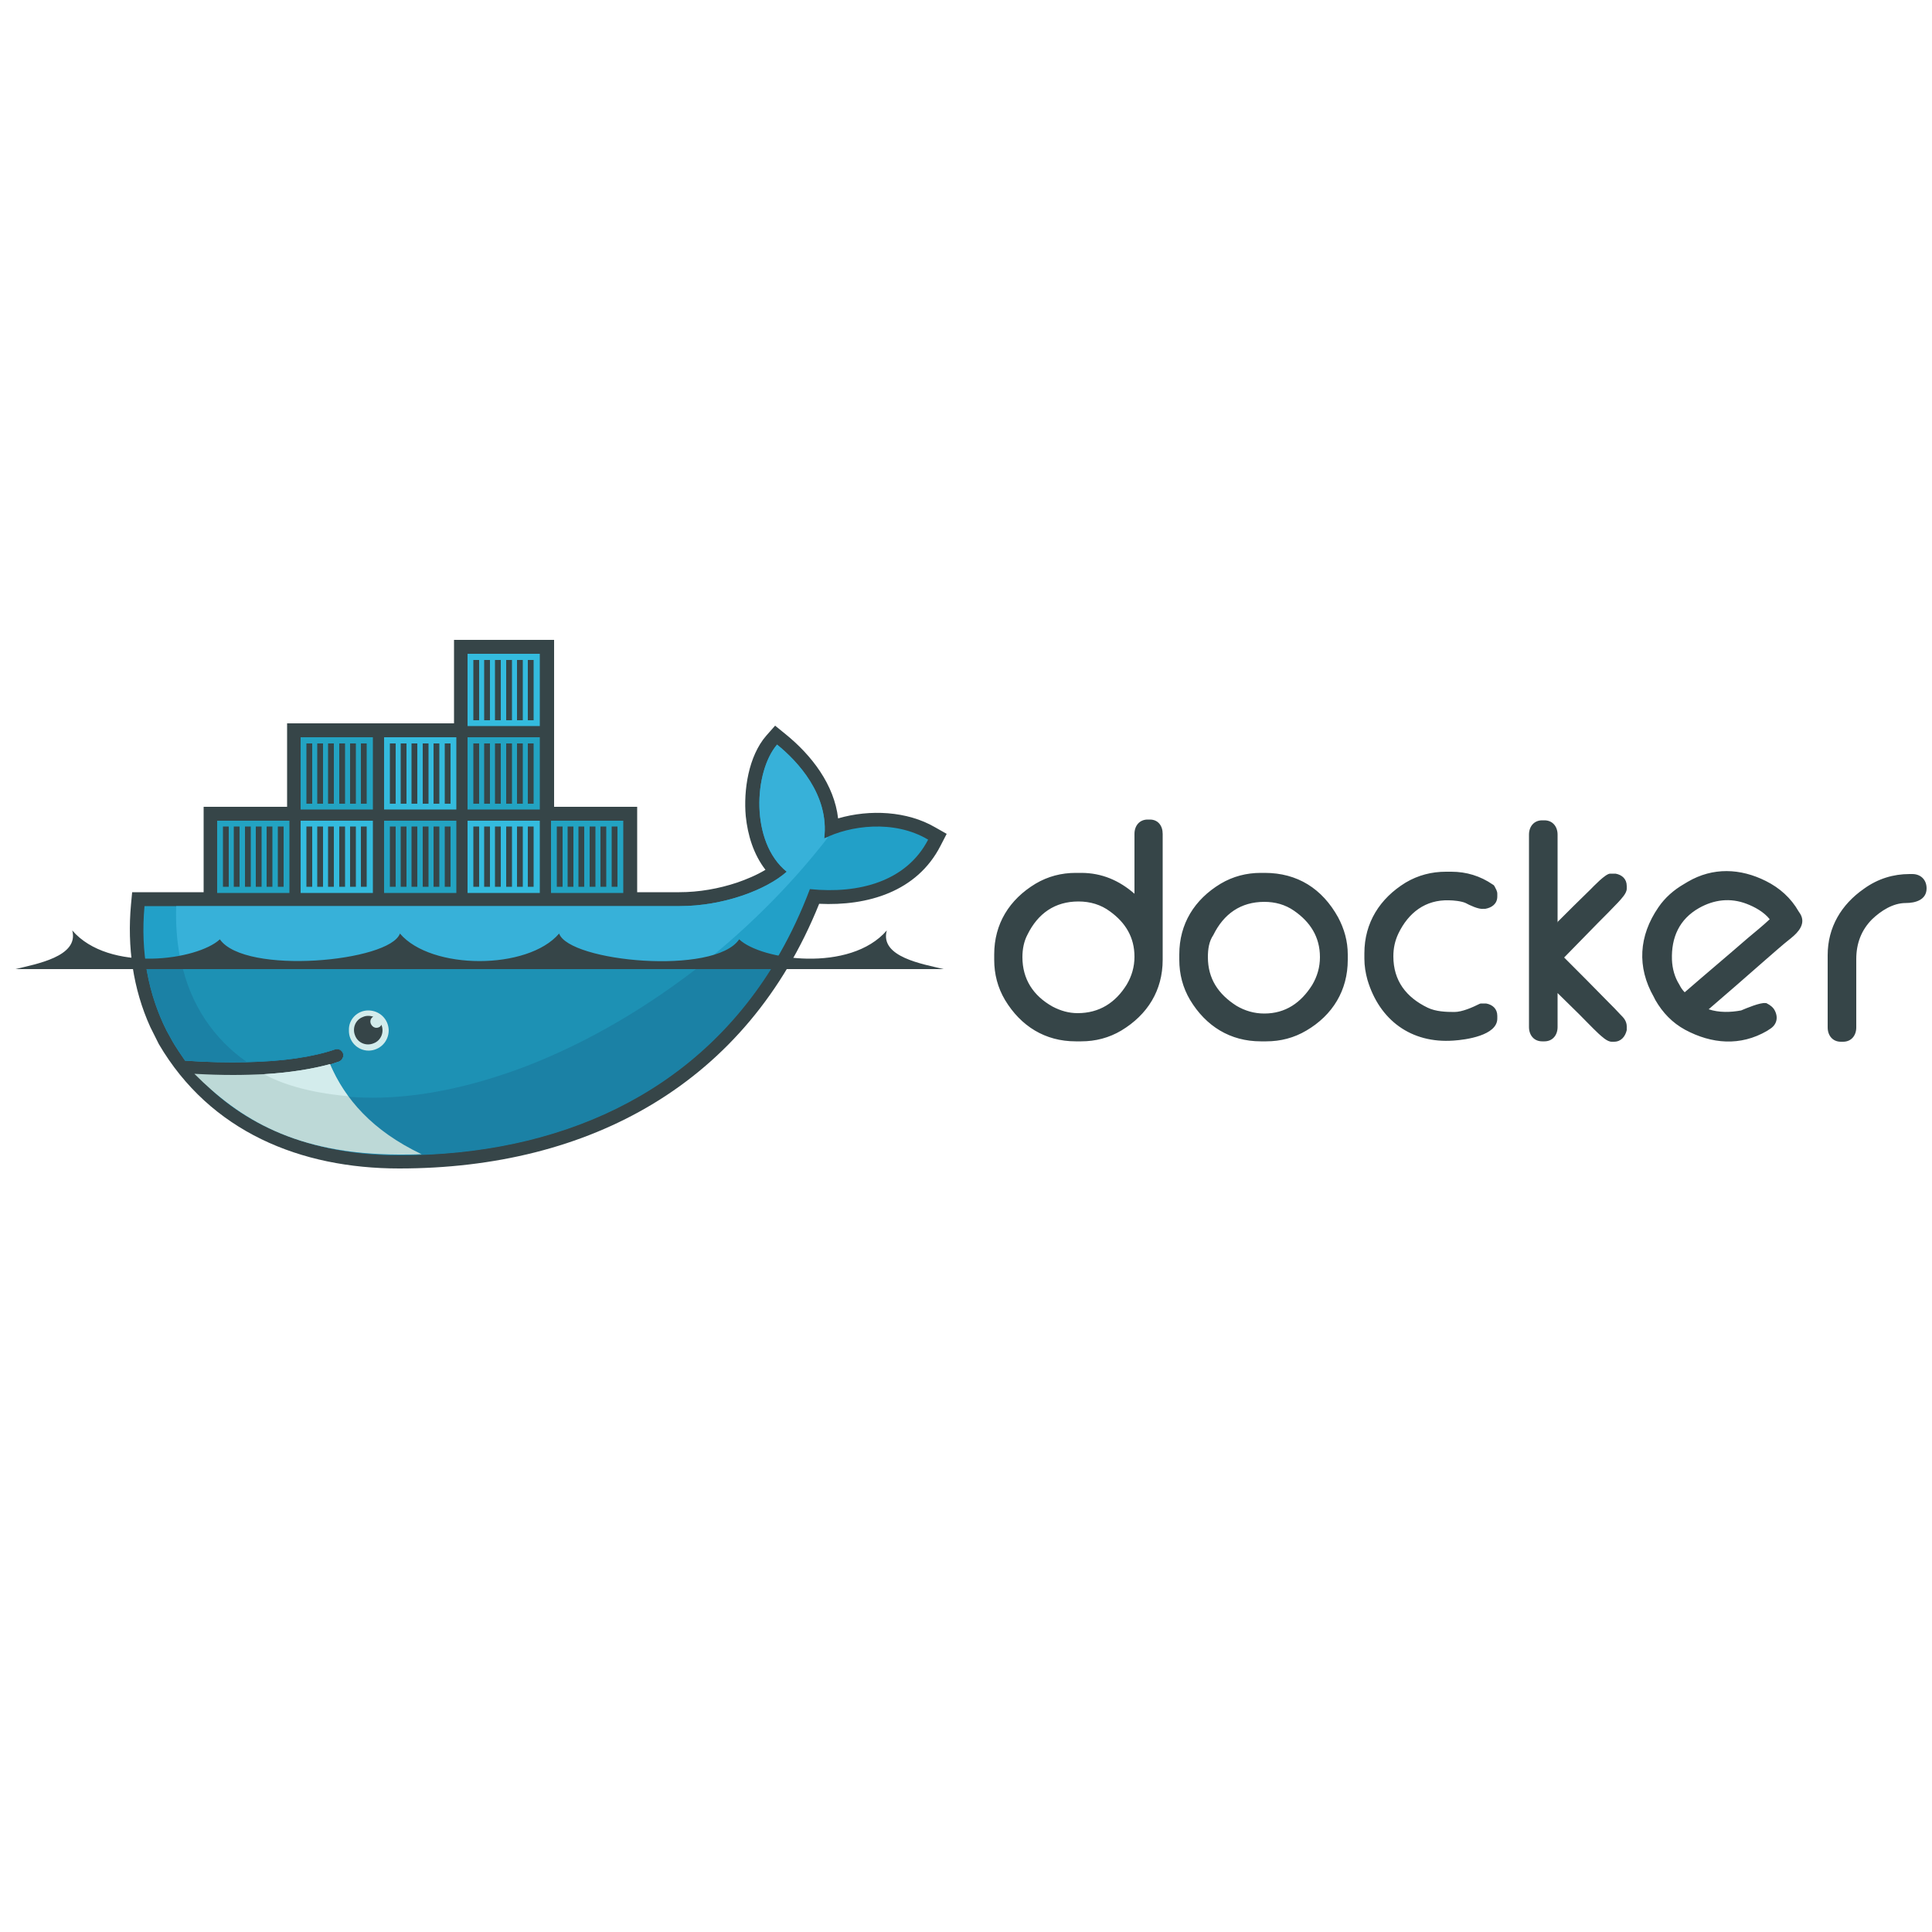
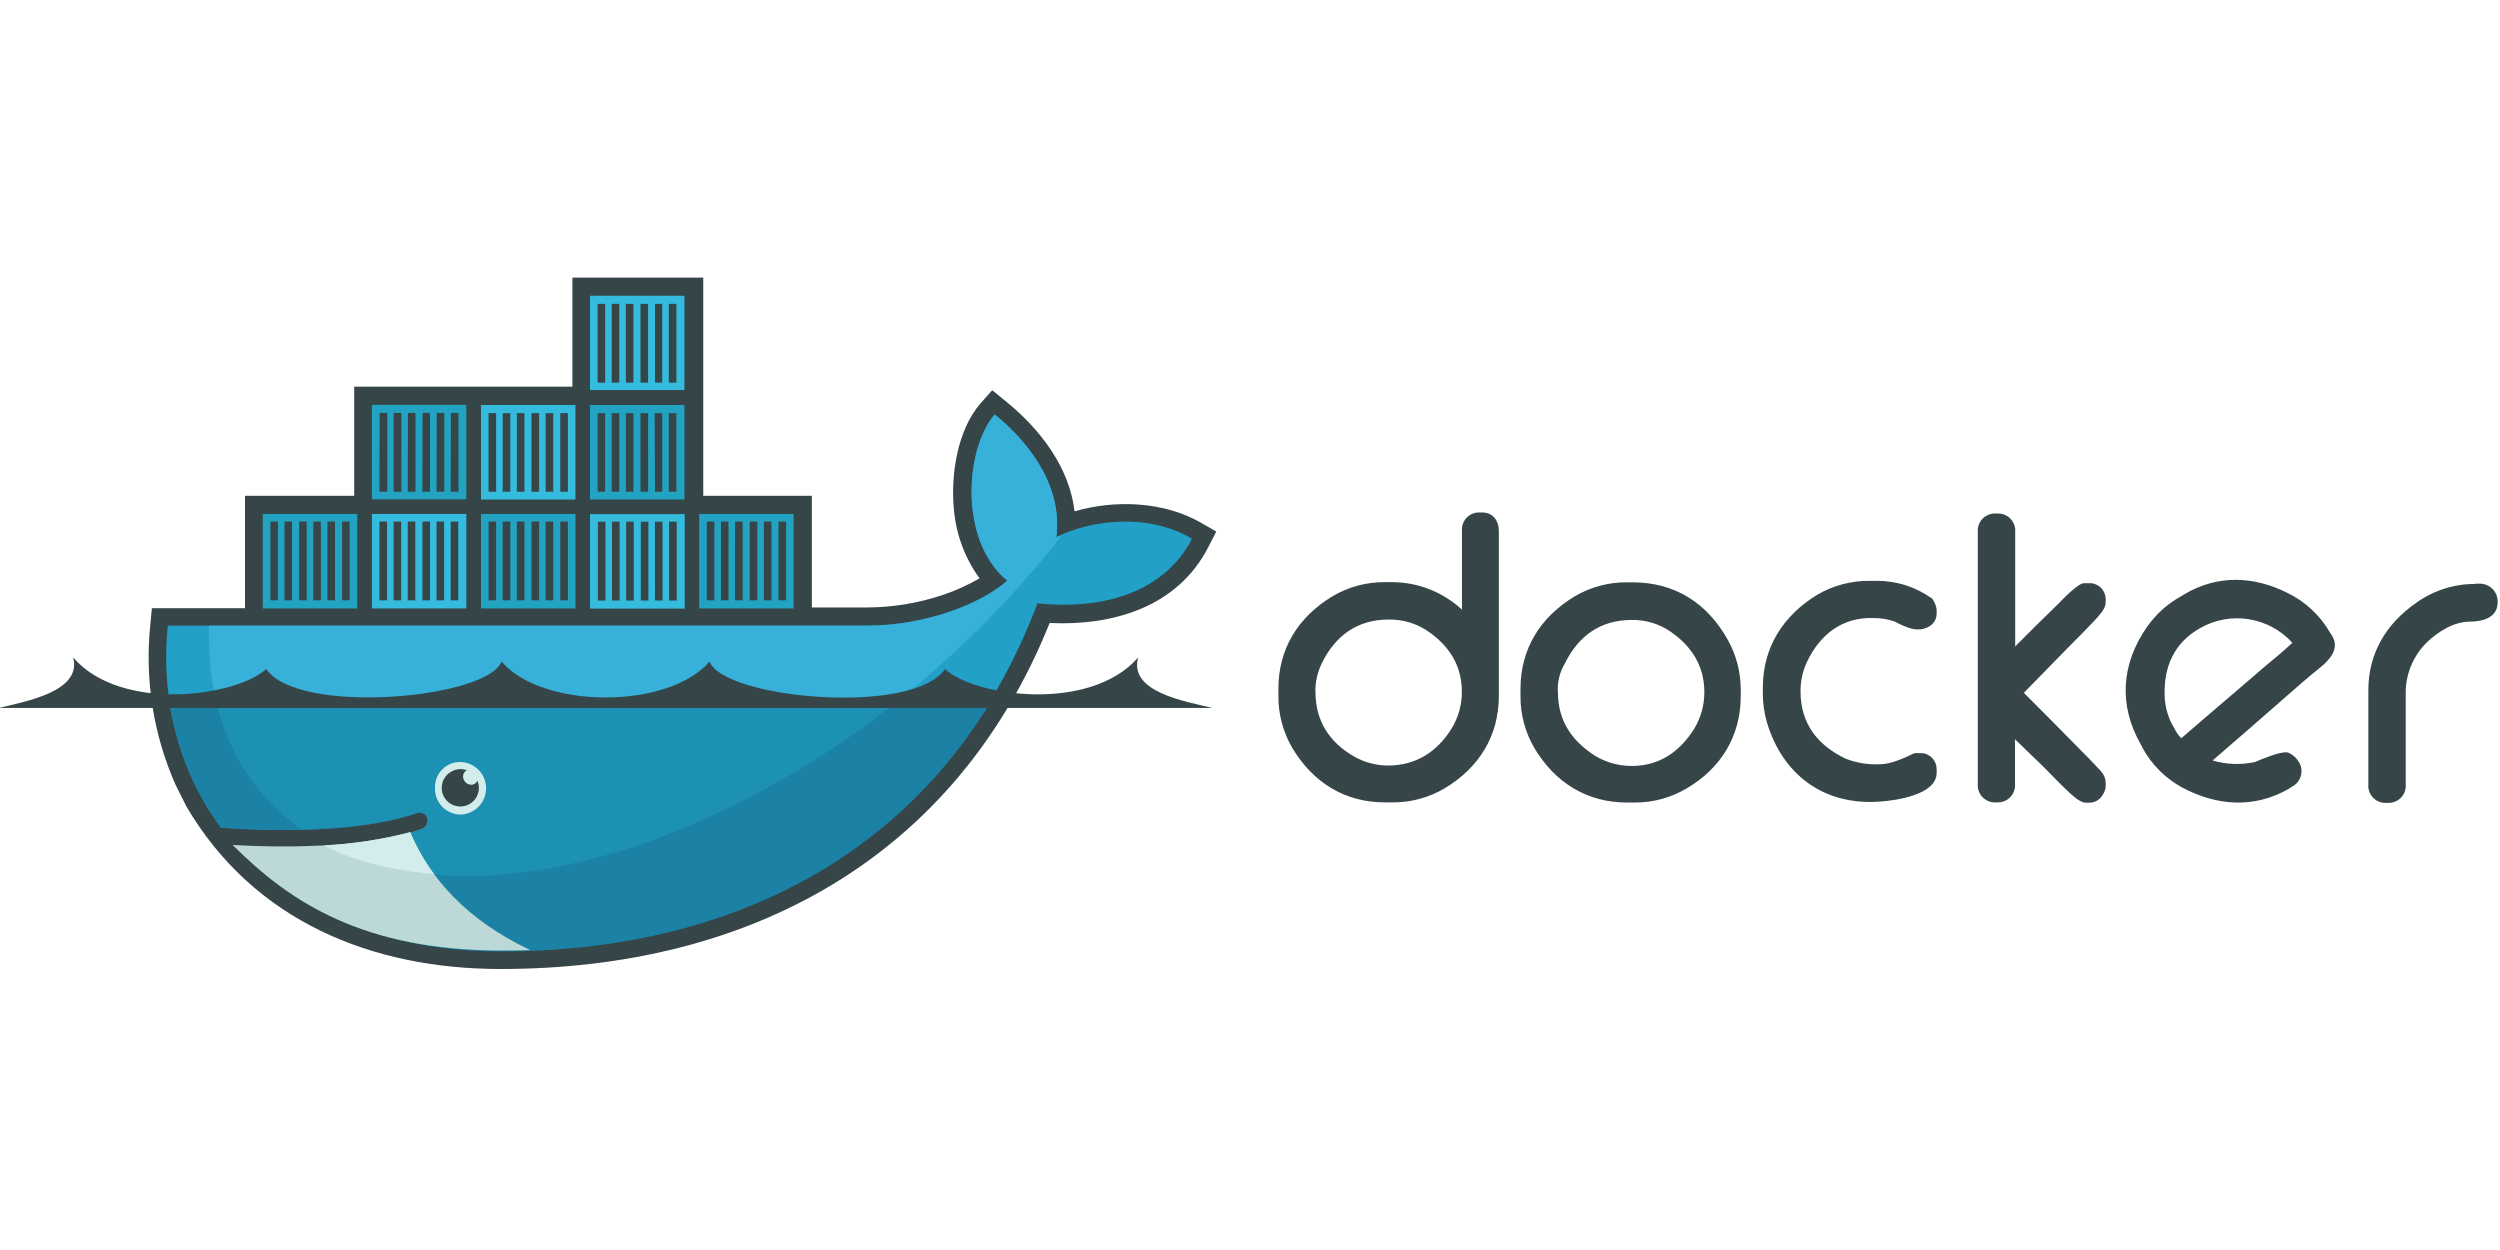
- <svg xmlns="http://www.w3.org/2000/svg" version="1.1" id="Capa_1" x="0px" y="0px" viewBox="0 0 500 500" style="enable-background:new 0 0 500 500;" xml:space="preserve">
-   <style type="text/css">
- 	.st0{fill-rule:evenodd;clip-rule:evenodd;fill:#364548;}
- 	.st1{fill-rule:evenodd;clip-rule:evenodd;fill:#22A0C8;}
- 	.st2{fill-rule:evenodd;clip-rule:evenodd;fill:#37B1D9;}
- 	.st3{fill-rule:evenodd;clip-rule:evenodd;fill:#1B81A5;}
- 	.st4{fill-rule:evenodd;clip-rule:evenodd;fill:#1D91B4;}
- 	.st5{fill-rule:evenodd;clip-rule:evenodd;fill:#23A3C2;}
- 	.st6{fill-rule:evenodd;clip-rule:evenodd;fill:#34BBDE;}
- 	.st7{fill-rule:evenodd;clip-rule:evenodd;fill:#D3ECEC;}
- 	.st8{fill-rule:evenodd;clip-rule:evenodd;fill:#BDD9D7;}
- </style>
-   <g>
-     <path class="st0" d="M293.6,231.3v-15.5c0-2.1,1.3-3.7,3.4-3.7h0.6c2.1,0,3.3,1.6,3.3,3.7v32.6c0,7.9-3.9,14.2-10.7,18.3   c-3.2,1.9-6.7,2.8-10.4,2.8h-1.4c-7.9,0-14.2-3.9-18.3-10.7c-1.9-3.2-2.8-6.7-2.8-10.4V247c0-7.9,3.9-14.2,10.7-18.3   c3.2-1.9,6.7-2.8,10.4-2.8h1.4C285.2,225.9,289.7,227.9,293.6,231.3L293.6,231.3z M264.6,247.7c0,5.7,2.8,10,7.8,12.8   c2.1,1.1,4.2,1.7,6.5,1.7c5.6,0,9.8-2.7,12.7-7.4c1.3-2.2,2-4.6,2-7.2c0-5-2.3-8.8-6.3-11.7c-2.4-1.8-5.2-2.6-8.2-2.6   c-6.1,0-10.5,3.1-13.2,8.6C265,243.6,264.6,245.6,264.6,247.7L264.6,247.7z M326.3,225.9h1c8.5,0,14.9,4.1,19,11.5   c1.6,3,2.5,6.2,2.5,9.6v1.4c0,7.9-3.9,14.3-10.7,18.3c-3.2,1.9-6.7,2.8-10.4,2.8h-1.4c-7.9,0-14.2-3.9-18.3-10.7   c-1.9-3.2-2.8-6.7-2.8-10.4V247c0-7.9,3.9-14.2,10.7-18.3C319.1,226.8,322.6,225.9,326.3,225.9L326.3,225.9z M312.6,247.7   c0,5.6,2.7,9.6,7.4,12.6c2.2,1.3,4.6,2,7.2,2c5.5,0,9.5-2.8,12.4-7.4c1.3-2.2,2-4.6,2-7.2c0-5.2-2.5-9.1-6.7-12   c-2.3-1.6-4.9-2.3-7.7-2.3c-6.1,0-10.5,3.1-13.2,8.6C312.9,243.6,312.6,245.6,312.6,247.7L312.6,247.7z M379.3,233.7   c-1.1-0.5-3.2-0.7-4.3-0.7c-6.1-0.2-10.5,3.2-13.1,8.6c-0.9,1.9-1.3,3.8-1.3,5.9c0,6.3,3.3,10.6,8.9,13.3c2.1,1,4.7,1.1,6.9,1.1   c2,0,4.7-1.2,6.5-2.1l0.3-0.1h1.3l0.1,0c1.7,0.3,2.9,1.4,2.9,3.2v0.7c0,4.4-8.2,5.5-11.3,5.7c-11,0.8-19.2-5.3-22.3-15.7   c-0.5-1.8-0.8-3.6-0.8-5.5v-1.4c0-7.9,4-14.2,10.7-18.3c3.2-1.9,6.7-2.8,10.4-2.8h1.4c3.9,0,7.5,1.1,10.7,3.3l0.3,0.2l0.2,0.3   c0.3,0.6,0.7,1.2,0.7,1.9v0.7c0,1.9-1.4,2.9-3.1,3.2l-0.1,0h-0.4C382.7,235.4,380.2,234.2,379.3,233.7L379.3,233.7z M403,238.7   c2.9-2.9,5.7-5.7,8.6-8.5c0.8-0.8,3.9-4.1,5.1-4.1h1.3l0.1,0c1.7,0.3,2.9,1.4,2.9,3.2v0.7c0,1.2-1.4,2.6-2.2,3.5   c-1.7,1.8-3.4,3.5-5.2,5.3l-8.8,9c3.8,3.8,7.6,7.6,11.4,11.5c1.1,1.1,2.1,2.1,3.1,3.2c0.4,0.4,0.9,0.9,1.2,1.4   c0.3,0.5,0.5,1.1,0.5,1.7v0.8l0,0.2c-0.4,1.7-1.5,3-3.3,3h-0.6c-1.2,0-2.6-1.4-3.4-2.1c-1.7-1.6-3.3-3.3-5-5l-5.6-5.5v8.8   c0,2.1-1.3,3.7-3.4,3.7h-0.6c-2.1,0-3.4-1.6-3.4-3.7V216c0-2.1,1.3-3.7,3.4-3.7h0.6c2.1,0,3.4,1.6,3.4,3.7V238.7L403,238.7z    M494.2,226.2h0.7c2.2,0,3.7,1.5,3.7,3.7c0,3-2.9,3.8-5.4,3.8c-3.3,0-6.4,2-8.7,4.2c-2.8,2.8-4.1,6.3-4.1,10.3v17.7   c0,2.1-1.3,3.7-3.4,3.7h-0.6c-2.1,0-3.4-1.6-3.4-3.7v-18.7c0-7.2,3.5-13.1,9.4-17.2C486,227.4,490,226.2,494.2,226.2L494.2,226.2z    M442.2,261.2c2.7,0.9,5.7,0.8,8.4,0.3c1.4-0.6,5-2.1,6.3-1.9l0.2,0l0.2,0.1c0.8,0.4,1.6,1,2,1.8c1,1.9,0.5,3.8-1.4,4.9l-0.6,0.4   c-6.9,4-14.3,3.4-21.2-0.3c-3.3-1.8-5.8-4.4-7.7-7.7l-0.4-0.8c-4.4-7.7-3.9-15.8,1.2-23.2c1.7-2.5,4-4.5,6.6-6l1-0.6   c6.5-3.8,13.6-3.5,20.2-0.2c3.6,1.8,6.5,4.4,8.5,7.9l0.4,0.6c1.5,2.5-0.4,4.7-2.4,6.3c-2.3,1.8-4.6,3.9-6.7,5.7   C451.9,252.8,447.1,257,442.2,261.2L442.2,261.2z M436,256.8c5.4-4.7,10.9-9.3,16.3-14c1.9-1.6,3.9-3.2,5.7-4.9   c-1.5-1.9-3.9-3.2-6-4c-4.2-1.6-8.4-1.1-12.3,1.1c-5.1,2.9-7.2,7.6-7,13.4c0.1,2.3,0.7,4.5,1.9,6.4   C435,255.6,435.4,256.2,436,256.8z M143.3,208.8h21.6v22.1h10.9c5.1,0,10.2-0.9,15-2.5c2.3-0.8,5-1.9,7.3-3.3   c-3.1-4-4.6-9-5.1-13.9c-0.6-6.7,0.7-15.5,5.3-20.8l2.3-2.6l2.7,2.2c6.8,5.5,12.6,13.1,13.6,21.8c8.2-2.4,17.9-1.9,25.1,2.3l3,1.7   l-1.6,3.1c-6.1,11.9-18.9,15.6-31.4,15c-18.7,46.5-59.4,68.5-108.7,68.5c-25.5,0-48.9-9.5-62.2-32.2l-0.2-0.4l-2-4   c-4.5-9.9-6-20.8-5-31.7l0.3-3.2h18.5v-22.1h21.6v-21.6h43.2v-21.6h25.9V208.8" />
-     <path class="st1" d="M213.3,217c1.4-11.3-7-20.1-12.2-24.3c-6,7-7,25.2,2.5,32.9c-5.3,4.7-16.4,8.9-27.7,8.9H37.4   c-1.1,11.9,1,22.8,5.7,32.2l1.6,2.9c1,1.7,2.1,3.3,3.2,4.9c5.7,0.4,10.9,0.5,15.8,0.4l0,0c9.5-0.2,17.1-1.3,23-3.3   c0.9-0.3,1.8,0.2,2.1,1.1c0.2,0.9-0.2,1.7-1,2.1c-0.8,0.3-1.6,0.5-2.4,0.8l0,0c-4.6,1.3-9.5,2.2-15.9,2.6c0.4,0-0.4,0-0.4,0   c-0.2,0-0.5,0-0.7,0c-2.5,0.1-5.2,0.2-8,0.2c-3,0-6,0-9.3-0.2l-0.1,0c11.6,13,29.5,20.7,52.2,20.7c47.8,0,88.4-21.2,106.4-68.8   c12.7,1.3,25-2,30.6-12.8C231.3,212,219.8,213.7,213.3,217" />
-     <path class="st2" d="M213.3,217c1.4-11.3-7-20.1-12.2-24.3c-6,7-7,25.2,2.5,32.9c-5.3,4.7-16.4,8.9-27.7,8.9H45.6   c-0.6,18.2,6.2,32,18.1,40.3l0,0c9.5-0.2,17.1-1.3,23-3.3c0.9-0.3,1.8,0.2,2.1,1.1c0.2,0.9-0.2,1.7-1,2.1c-0.8,0.3-1.6,0.5-2.4,0.8   l0,0c-4.6,1.3-9.9,2.3-16.3,2.7l-0.1-0.1c16.3,8.4,39.9,8.3,67-2.1c30.4-11.6,58.6-33.9,78.3-59.3   C213.8,216.7,213.5,216.9,213.3,217" />
-     <path class="st3" d="M37.6,248.9c0.9,6.3,2.7,12.3,5.5,17.8l1.6,2.9c1,1.7,2.1,3.3,3.2,4.9c5.7,0.4,10.9,0.5,15.8,0.4   c9.5-0.2,17.1-1.3,23-3.3c0.9-0.3,1.8,0.2,2.1,1.1c0.2,0.9-0.2,1.7-1,2.1c-0.8,0.3-1.6,0.5-2.4,0.8l0,0c-4.6,1.3-9.9,2.2-16.3,2.6   c-0.2,0-0.6,0-0.8,0c-2.5,0.1-5.2,0.2-7.9,0.2c-3,0-6.1,0-9.4-0.2c11.6,13,29.7,20.8,52.3,20.8c41,0,76.6-15.6,97.3-49.9   L37.6,248.9" />
-     <path class="st4" d="M46.9,248.9c2.4,11.2,8.4,19.9,16.9,25.9c9.5-0.2,17.1-1.3,23-3.3c0.9-0.3,1.8,0.2,2.1,1.1   c0.2,0.9-0.2,1.7-1,2.1c-0.8,0.3-1.6,0.5-2.4,0.8l0,0c-4.6,1.3-10,2.2-16.4,2.6c16.3,8.4,39.8,8.2,66.9-2.1   c16.4-6.3,32.1-15.7,46.3-26.9L46.9,248.9" />
-     <path class="st5" d="M56.2,212.4h18.7v18.7H56.2V212.4z M57.7,213.9h1.5v15.6h-1.5V213.9z M60.5,213.9H62v15.6h-1.5V213.9   L60.5,213.9z M63.4,213.9h1.5v15.6h-1.5V213.9z M66.2,213.9h1.5v15.6h-1.5V213.9z M69,213.9h1.5v15.6H69V213.9L69,213.9z    M71.9,213.9h1.5v15.6h-1.5V213.9z M77.8,190.8h18.7v18.7H77.8V190.8L77.8,190.8z M79.3,192.4h1.5V208h-1.5V192.4z M82.1,192.4h1.5   V208h-1.5V192.4L82.1,192.4z M84.9,192.4h1.5V208h-1.5V192.4z M87.8,192.4h1.5V208h-1.5V192.4z M90.6,192.4h1.5V208h-1.5V192.4z    M93.4,192.4h1.5V208h-1.5V192.4z" />
-     <path class="st6" d="M77.8,212.4h18.7v18.7H77.8V212.4L77.8,212.4z M79.3,213.9h1.5v15.6h-1.5V213.9z M82.1,213.9h1.5v15.6h-1.5   V213.9L82.1,213.9z M84.9,213.9h1.5v15.6h-1.5V213.9z M87.8,213.9h1.5v15.6h-1.5V213.9z M90.6,213.9h1.5v15.6h-1.5V213.9z    M93.4,213.9h1.5v15.6h-1.5V213.9z" />
-     <path class="st5" d="M99.4,212.4h18.7v18.7H99.4V212.4z M100.9,213.9h1.5v15.6h-1.5V213.9z M103.7,213.9h1.5v15.6h-1.5V213.9z    M106.5,213.9h1.5v15.6h-1.5V213.9z M109.4,213.9h1.5v15.6h-1.5V213.9z M112.2,213.9h1.5v15.6h-1.5V213.9z M115.1,213.9h1.5v15.6   h-1.5V213.9z" />
-     <path class="st6" d="M99.4,190.8h18.7v18.7H99.4V190.8z M100.9,192.4h1.5V208h-1.5V192.4z M103.7,192.4h1.5V208h-1.5V192.4z    M106.5,192.4h1.5V208h-1.5V192.4z M109.4,192.4h1.5V208h-1.5V192.4z M112.2,192.4h1.5V208h-1.5V192.4z M115.1,192.4h1.5V208h-1.5   V192.4z M121,212.4h18.7v18.7H121L121,212.4L121,212.4z M122.5,213.9h1.5v15.6h-1.5V213.9z M125.3,213.9h1.5v15.6h-1.5V213.9z    M128.1,213.9h1.5v15.6h-1.5V213.9z M131,213.9h1.5v15.6H131V213.9z M133.8,213.9h1.5v15.6h-1.5V213.9z M136.6,213.9h1.5v15.6h-1.5   V213.9z" />
-     <path class="st5" d="M121,190.8h18.7v18.7H121L121,190.8L121,190.8z M122.5,192.4h1.5V208h-1.5V192.4z M125.3,192.4h1.5V208h-1.5   V192.4z M128.1,192.4h1.5V208h-1.5V192.4z M131,192.4h1.5V208H131V192.4z M133.8,192.4h1.5V208h-1.5V192.4z M136.6,192.4h1.5V208   h-1.5V192.4z" />
-     <path class="st6" d="M121,169.2h18.7v18.7H121L121,169.2L121,169.2z M122.5,170.8h1.5v15.6h-1.5V170.8L122.5,170.8z M125.3,170.8   h1.5v15.6h-1.5V170.8L125.3,170.8z M128.1,170.8h1.5v15.6h-1.5V170.8L128.1,170.8z M131,170.8h1.5v15.6H131V170.8L131,170.8z    M133.8,170.8h1.5v15.6h-1.5V170.8L133.8,170.8z M136.6,170.8h1.5v15.6h-1.5V170.8L136.6,170.8z" />
-     <path class="st5" d="M142.6,212.4h18.7v18.7h-18.7V212.4z M144.1,213.9h1.5v15.6h-1.5V213.9L144.1,213.9z M146.9,213.9h1.5v15.6   h-1.5V213.9L146.9,213.9z M149.7,213.9h1.5v15.6h-1.5V213.9z M152.6,213.9h1.5v15.6h-1.5V213.9z M155.4,213.9h1.5v15.6h-1.5V213.9z    M158.3,213.9h1.5v15.6h-1.5V213.9z" />
-     <path class="st7" d="M95.3,261.5c2.9,0,5.2,2.2,5.3,5.1c0,2.9-2.2,5.2-5.1,5.3c0,0-0.1,0-0.1,0c-2.9,0-5.2-2.4-5.1-5.3   C90.2,263.8,92.5,261.5,95.3,261.5" />
-     <path class="st0" d="M95.3,262.9c0.5,0,0.9,0.1,1.3,0.2c-0.7,0.4-1,1.3-0.5,2.1c0.3,0.5,0.8,0.8,1.3,0.8c0.6,0,1.1-0.3,1.3-0.8   c0.8,1.9-0.1,4.1-2,4.8c-1.9,0.8-4.1-0.1-4.8-2c-0.8-1.9,0.1-4.1,2-4.8C94.3,263,94.8,262.9,95.3,262.9 M4,250.8h240.2   c-5.3-1.3-16.6-3.1-14.7-10c-9.5,11-32.5,7.7-38.2,2.3c-6.4,9.4-44,5.8-46.6-1.5c-8.1,9.5-33.1,9.5-41.2,0   c-2.6,7.3-40.1,10.8-46.6,1.5c-5.8,5.4-28.7,8.7-38.2-2.3C20.5,247.6,9.2,249.5,4,250.8" />
-     <path class="st8" d="M109.1,298.7c-12.8-6.1-19.8-14.3-23.7-23.3c-4.8,1.3-10.5,2.2-17.1,2.6c-2.5,0.1-5.1,0.2-7.9,0.2   c-3.2,0-6.5-0.1-10.1-0.3c11.7,11.7,26.2,20.8,52.9,20.9C105.1,298.8,107.1,298.8,109.1,298.7" />
-     <path class="st7" d="M90.1,283.7c-1.8-2.4-3.5-5.4-4.7-8.3c-4.8,1.3-10.5,2.2-17.1,2.6C72.8,280.4,79.3,282.7,90.1,283.7" />
-   </g>
+ <svg xmlns="http://www.w3.org/2000/svg" id="Layer_1" data-name="Layer 1" viewBox="0 0 500 250">
+   <defs>
+     <style>.cls-1{fill:#364548;}.cls-1,.cls-2,.cls-3,.cls-4,.cls-5,.cls-6,.cls-7,.cls-8,.cls-9{fill-rule:evenodd;}.cls-2{fill:#22a0c8;}.cls-3{fill:#37b1d9;}.cls-4{fill:#1b81a5;}.cls-5{fill:#1d91b4;}.cls-6{fill:#23a3c2;}.cls-7{fill:#34bbde;}.cls-8{fill:#d3ecec;}.cls-9{fill:#bdd9d7;}</style>
+   </defs>
+   <path class="cls-1" d="M292.39,121.89V106.23a3.43,3.43,0,0,1,3.44-3.74h.6c2.13,0,3.34,1.62,3.34,3.74v32.94c0,8-3.94,14.34-10.81,18.48a20.25,20.25,0,0,1-10.51,2.83H277c-8,0-14.35-3.94-18.49-10.81a20.24,20.24,0,0,1-2.83-10.5v-1.42c0-8,3.94-14.34,10.81-18.49A20.25,20.25,0,0,1,277,116.43h1.41a20.63,20.63,0,0,1,13.94,5.46ZM263.1,138.46c0,5.76,2.82,10.1,7.88,12.93a13.84,13.84,0,0,0,6.56,1.72c5.66,0,9.9-2.73,12.83-7.48a14,14,0,0,0,2-7.27c0-5.05-2.32-8.89-6.36-11.82a13.5,13.5,0,0,0-8.29-2.63c-6.16,0-10.6,3.13-13.33,8.69a12.5,12.5,0,0,0-1.31,5.86Zm62.33-22h1c8.59,0,15.05,4.15,19.19,11.62a20.39,20.39,0,0,1,2.53,9.7v1.42c0,8-3.94,14.44-10.81,18.48a20.25,20.25,0,0,1-10.51,2.83h-1.41c-8,0-14.35-3.94-18.49-10.81a20.24,20.24,0,0,1-2.83-10.5v-1.42c0-8,3.94-14.34,10.81-18.49a20.28,20.28,0,0,1,10.51-2.83Zm-13.84,22c0,5.66,2.73,9.7,7.47,12.73a14.15,14.15,0,0,0,7.28,2c5.56,0,9.6-2.83,12.53-7.48a14.09,14.09,0,0,0,2-7.27c0-5.25-2.53-9.19-6.77-12.12a13.29,13.29,0,0,0-7.78-2.33c-6.16,0-10.61,3.13-13.34,8.69a10,10,0,0,0-1.41,5.76ZM379,124.32a12.9,12.9,0,0,0-4.34-.71c-6.16-.2-10.61,3.23-13.23,8.69a13.51,13.51,0,0,0-1.32,6c0,6.36,3.34,10.71,9,13.43a16.58,16.58,0,0,0,7,1.11c2,0,4.75-1.21,6.57-2.12l.3-.1h1.42a3.21,3.21,0,0,1,2.93,3.23v.71c0,4.45-8.29,5.56-11.42,5.76-11.11.81-19.4-5.35-22.53-15.86a20.76,20.76,0,0,1-.81-5.56v-1.41c0-8,4.05-14.35,10.81-18.49a20.28,20.28,0,0,1,10.51-2.83h1.42a18.69,18.69,0,0,1,10.81,3.34l.3.2.2.3a4.48,4.48,0,0,1,.71,1.92v.71c0,1.92-1.42,2.93-3.13,3.23h-.51c-1.21.2-3.74-1-4.65-1.51Zm23.95,5.05c2.93-2.93,5.76-5.76,8.69-8.59.8-.81,3.94-4.14,5.15-4.14h1.41a3.19,3.19,0,0,1,2.93,3.23v.71c0,1.21-1.41,2.62-2.22,3.53-1.72,1.82-3.44,3.54-5.25,5.36l-8.89,9.09c3.83,3.84,7.67,7.68,11.51,11.62,1.11,1.11,2.12,2.12,3.13,3.23a8,8,0,0,1,1.22,1.42,3.41,3.41,0,0,1,.5,1.71v1c-.4,1.72-1.51,3-3.33,3h-.61c-1.21,0-2.62-1.41-3.43-2.12-1.72-1.61-3.34-3.33-5.05-5.05L403,147.85v8.89a3.43,3.43,0,0,1-3.44,3.74H399a3.43,3.43,0,0,1-3.44-3.74V106.43A3.43,3.43,0,0,1,399,102.7h.6a3.43,3.43,0,0,1,3.44,3.73v22.94Zm92.13-12.63h.71a3.55,3.55,0,0,1,3.74,3.74c0,3-2.93,3.84-5.46,3.84-3.33,0-6.46,2-8.79,4.24a14.19,14.19,0,0,0-4.14,10.4v17.89a3.42,3.42,0,0,1-3.43,3.73h-.61a3.42,3.42,0,0,1-3.43-3.73V138c0-7.27,3.53-13.23,9.49-17.37a20,20,0,0,1,11.92-3.84ZM442.52,152.1a17.22,17.22,0,0,0,8.49.3c1.41-.61,5.05-2.12,6.36-1.92h.2l.21.1a4.52,4.52,0,0,1,2,1.82,3.48,3.48,0,0,1-1.42,4.95l-.6.41c-7,4-14.45,3.43-21.42-.31a19.8,19.8,0,0,1-7.78-7.78l-.41-.81c-4.44-7.77-3.94-16,1.22-23.43a20.16,20.16,0,0,1,6.66-6.07l1-.6c6.57-3.84,13.74-3.54,20.41-.2a19.78,19.78,0,0,1,8.59,8l.4.6c1.52,2.53-.4,4.75-2.42,6.37-2.32,1.82-4.65,3.94-6.77,5.76-4.95,4.34-9.8,8.58-14.75,12.83Zm-6.26-4.45c5.45-4.75,11-9.39,16.46-14.14,1.92-1.62,3.94-3.23,5.76-4.95A14.94,14.94,0,0,0,440,125.63c-5.15,2.93-7.27,7.68-7.07,13.54a13.07,13.07,0,0,0,1.92,6.46A7.2,7.2,0,0,0,436.26,147.65ZM140.55,99.16h21.82v22.33h11A48.06,48.06,0,0,0,188.54,119a40,40,0,0,0,7.37-3.33,27.44,27.44,0,0,1-5.15-14c-.61-6.76.71-15.66,5.35-21l2.33-2.63,2.73,2.23c6.87,5.55,12.73,13.23,13.74,22,8.28-2.42,18.08-1.92,25.35,2.32l3,1.72-1.61,3.13c-6.16,12-19.1,15.76-31.72,15.16-18.9,47-60,69.2-109.82,69.2-25.76,0-49.4-9.6-62.84-32.53l-.2-.4-2-4a63.06,63.06,0,0,1-5-32l.3-3.23H49V99.16H70.84V77.34h43.64V55.52h26.17V99.16" />
+   <path class="cls-2" d="M211.27,107.44c1.41-11.41-7.07-20.3-12.33-24.55-6.06,7.08-7.07,25.46,2.53,33.24-5.36,4.75-16.57,9-28,9H33.56a59.65,59.65,0,0,0,5.76,32.53l1.62,2.93c1,1.72,2.12,3.34,3.23,4.95,5.76.41,11,.51,16,.41h0c9.6-.2,17.28-1.32,23.24-3.34a1.67,1.67,0,0,1,2.12,1.12,1.85,1.85,0,0,1-1,2.12c-.81.3-1.62.5-2.43.81h0A73.79,73.79,0,0,1,66,169.27H64.88c-2.53.1-5.25.2-8.08.2-3,0-6.06,0-9.4-.2h-.1C59,182.41,77.1,190.18,100,190.18c48.29,0,89.31-21.41,107.49-69.5,12.83,1.31,25.26-2,30.91-12.93-9-5.36-20.6-3.64-27.17-.31" />
+   <path class="cls-3" d="M211.27,107.44c1.41-11.41-7.07-20.3-12.33-24.55-6.06,7.08-7.07,25.46,2.53,33.24-5.36,4.75-16.57,9-28,9H41.85c-.61,18.39,6.26,32.33,18.28,40.72h0c9.6-.2,17.28-1.32,23.24-3.34a1.67,1.67,0,0,1,2.12,1.11,1.86,1.86,0,0,1-1,2.13c-.81.3-1.62.5-2.43.8h0a76.79,76.79,0,0,1-16.46,2.73l-.1-.1c16.46,8.49,40.31,8.39,67.68-2.12,30.72-11.72,59.21-34.25,79.11-59.91a2,2,0,0,0-1,.3" />
+   <path class="cls-4" d="M33.76,139.67a57.24,57.24,0,0,0,5.56,18l1.62,2.93c1,1.72,2.12,3.34,3.23,4.95,5.76.41,11,.51,16,.41,9.6-.2,17.28-1.32,23.24-3.34a1.67,1.67,0,0,1,2.12,1.12,1.85,1.85,0,0,1-1,2.12c-.81.3-1.62.5-2.43.81h0a78,78,0,0,1-16.46,2.62h-.81c-2.53.1-5.25.2-8,.2-3,0-6.16,0-9.5-.2,11.72,13.14,30,21,52.84,21,41.42,0,77.39-15.76,98.3-50.42l-164.68-.2" />
+   <path class="cls-5" d="M43.16,139.67a42,42,0,0,0,17.07,26.17c9.6-.2,17.28-1.32,23.24-3.34a1.67,1.67,0,0,1,2.12,1.11,1.86,1.86,0,0,1-1,2.13c-.81.3-1.62.5-2.42.8h0a78.49,78.49,0,0,1-16.57,2.63c16.46,8.49,40.21,8.29,67.58-2.12A181.84,181.84,0,0,0,180,139.87l-136.79-.2" />
+   <path class="cls-6" d="M52.55,102.8h18.9v18.89H52.55Zm1.52,1.51h1.52v15.76H54.07Zm2.83,0h1.51v15.76H56.9V104.31Zm2.93,0h1.51v15.76H59.83Zm2.83,0h1.51v15.76H62.66Zm2.83,0H67v15.76H65.49V104.31Zm2.93,0h1.51v15.76H68.42Zm6-23.34H93.27v18.9H74.38V81Zm1.51,1.62h1.52V98.35H75.89Zm2.83,0h1.52V98.35H78.72V82.59Zm2.83,0h1.51V98.35H81.55Zm2.93,0H86V98.35H84.48Zm2.83,0h1.51V98.35H87.31Zm2.83,0h1.51V98.35H90.14Z" />
+   <path class="cls-7" d="M74.38,102.8H93.27v18.89H74.38V102.8Zm1.51,1.51h1.52v15.76H75.89Zm2.83,0h1.52v15.76H78.72V104.31Zm2.83,0h1.51v15.76H81.55Zm2.93,0H86v15.76H84.48Zm2.83,0h1.51v15.76H87.31Zm2.83,0h1.51v15.76H90.14Z" />
+   <path class="cls-6" d="M96.2,102.8h18.89v18.89H96.2Zm1.51,1.51h1.52v15.76H97.71Zm2.83,0h1.52v15.76h-1.52Zm2.83,0h1.52v15.76h-1.52Zm2.93,0h1.52v15.76H106.3Zm2.83,0h1.52v15.76h-1.52Zm2.93,0h1.52v15.76h-1.52Z" />
+   <path class="cls-7" d="M96.2,81h18.89v18.9H96.2Zm1.51,1.62h1.52V98.35H97.71Zm2.83,0h1.52V98.35h-1.52Zm2.83,0h1.52V98.35h-1.52Zm2.93,0h1.52V98.35H106.3Zm2.83,0h1.52V98.35h-1.52Zm2.93,0h1.52V98.35h-1.52Zm6,20.21h18.89v18.89H118V102.8Zm1.52,1.51h1.51v15.76h-1.51Zm2.82,0h1.52v15.76h-1.52Zm2.83,0h1.52v15.76h-1.52Zm2.93,0h1.52v15.76h-1.52Zm2.83,0h1.52v15.76H131Zm2.83,0h1.52v15.76h-1.52Z" />
+   <path class="cls-6" d="M118,81h18.89v18.9H118V81Zm1.52,1.62h1.51V98.35h-1.51Zm2.82,0h1.52V98.35h-1.52Zm2.83,0h1.52V98.35h-1.52Zm2.93,0h1.52V98.35h-1.52Zm2.83,0h1.52V98.35H131Zm2.83,0h1.52V98.35h-1.52Z" />
+   <path class="cls-7" d="M118,59.15h18.89V78H118V59.15Zm1.52,1.62h1.51V76.53h-1.51V60.77Zm2.82,0h1.52V76.53h-1.52V60.77Zm2.83,0h1.52V76.53h-1.52V60.77Zm2.93,0h1.52V76.53h-1.52V60.77Zm2.83,0h1.52V76.53H131V60.77Zm2.83,0h1.52V76.53h-1.52V60.77Z" />
+   <path class="cls-6" d="M139.84,102.8h18.89v18.89H139.84Zm1.52,1.51h1.51v15.76h-1.51V104.31Zm2.83,0h1.51v15.76h-1.51V104.31Zm2.83,0h1.51v15.76H147Zm2.92,0h1.52v15.76h-1.52Zm2.83,0h1.52v15.76h-1.52Zm2.93,0h1.52v15.76H155.7Z" />
+   <path class="cls-8" d="M92.06,152.4a5.26,5.26,0,0,1,.2,10.51h-.1A5.15,5.15,0,0,1,87,157.55a5,5,0,0,1,5-5.15" />
+   <path class="cls-1" d="M92.06,153.81a5.13,5.13,0,0,1,1.31.21,1.48,1.48,0,0,0-.51,2.12,1.6,1.6,0,0,0,1.32.81,1.36,1.36,0,0,0,1.31-.81,3.72,3.72,0,1,1-4.85-2,3.29,3.29,0,0,1,1.42-.31M-.18,141.59H242.49c-5.36-1.31-16.77-3.13-14.86-10.1C218,142.6,194.8,139.27,189,133.81c-6.46,9.5-44.45,5.86-47.08-1.51-8.18,9.59-33.44,9.59-41.62,0-2.63,7.37-40.51,10.91-47.08,1.51-5.86,5.46-29,8.79-38.59-2.32,1.82,6.87-9.6,8.79-14.85,10.1" />
+   <path class="cls-9" d="M106,190c-12.93-6.16-20-14.44-24-23.54a85.62,85.62,0,0,1-17.27,2.63c-2.53.1-5.15.2-8,.2-3.24,0-6.57-.1-10.21-.3,11.82,11.82,26.47,21,53.45,21.11,1.92,0,3.94,0,6-.1" />
+   <path class="cls-8" d="M86.8,174.83a40.46,40.46,0,0,1-4.75-8.39,85.62,85.62,0,0,1-17.27,2.63c4.55,2.42,11.11,4.75,22,5.76" />
</svg>
